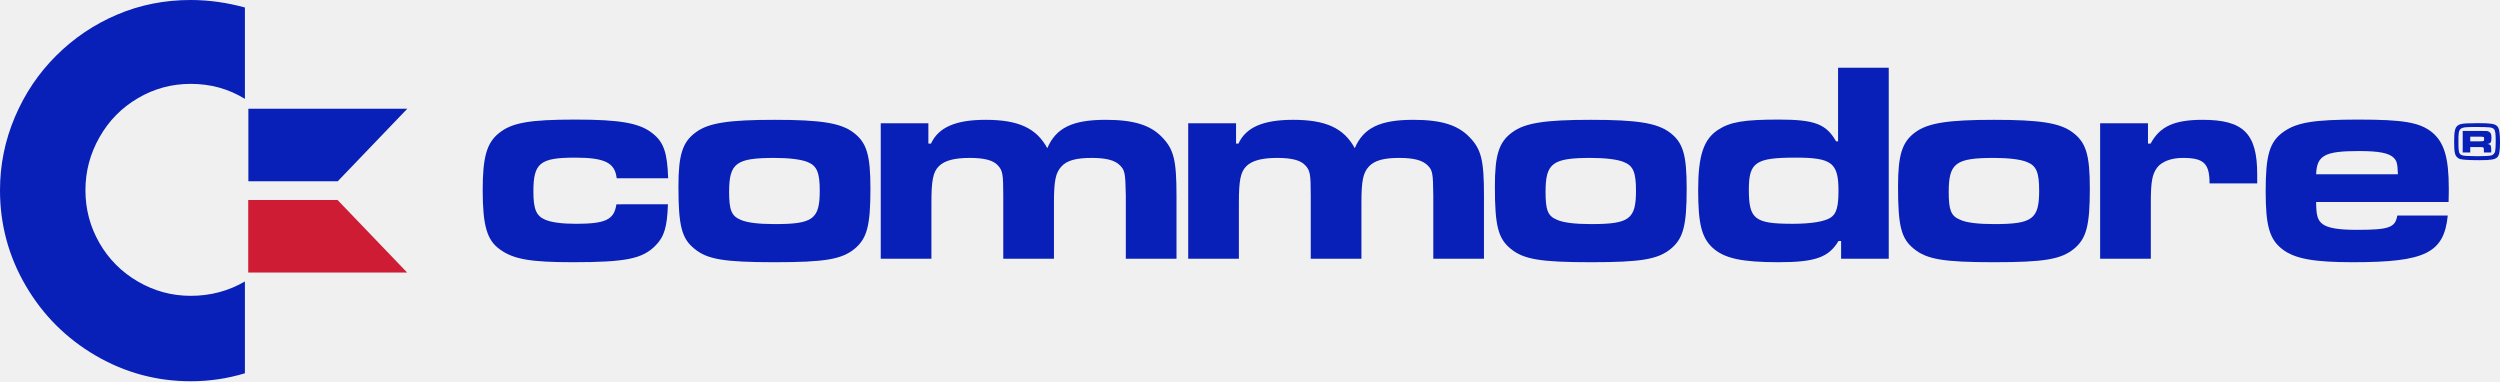
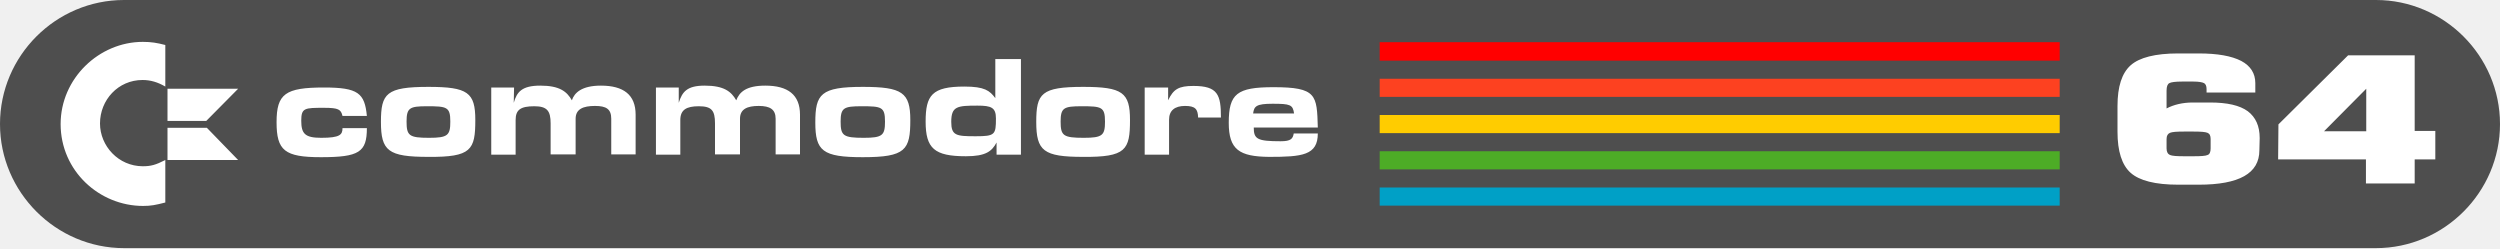
- <svg xmlns="http://www.w3.org/2000/svg" version="1.1" id="svg2" x="0px" y="0px" width="566.929px" height="86.457px" viewBox="0 0 566.929 86.457" enable-background="new 0 0 566.929 86.457" xml:space="preserve">
-   <g>
-     <g id="g4387">
-       <path id="path1922" fill="#081FB8" d="M56.324,24.657h36.038L76.585,41.109H56.324V24.657z" />
-       <path id="path3805" fill="#CD1C33" d="M56.29,61.805h36.037L76.549,45.354H56.29V61.805z" />
-       <path id="path4382" fill="#081FB8" d="M55.539,1.699v20.725c-3.683-2.28-7.78-3.405-12.293-3.405    c-4.307,0-8.306,1.08-11.987,3.255c-3.688,2.159-6.585,5.113-8.704,8.858c-2.118,3.724-3.18,7.739-3.18,12.004    c0,4.313,1.063,8.299,3.18,11.981c2.118,3.671,5.027,6.586,8.731,8.738c3.699,2.146,7.683,3.231,11.958,3.231    c4.474,0,8.576-1.092,12.294-3.255V84.65c-3.994,1.206-8.093,1.807-12.294,1.807c-7.71,0-14.907-1.945-21.573-5.836    c-6.661-3.89-11.947-9.182-15.837-15.842C1.943,58.119,0,50.899,0,43.137c0-5.75,1.125-11.289,3.382-16.61    c2.257-5.315,5.39-9.967,9.407-13.95c4.006-3.982,8.61-7.07,13.787-9.269C31.764,1.103,37.317,0,43.244,0    C47.342,0.002,51.44,0.579,55.539,1.699" />
-     </g>
-     <g id="g4407">
-       <path id="path4040" fill="#081FB8" d="M566.28,28.599c0.324,0.341,0.463,0.753,0.555,1.645c0.047,0.425,0.096,1.266,0.096,1.898    c0,2.058-0.141,3.005-0.604,3.498c-0.508,0.522-1.432,0.685-3.975,0.685c-2.217,0-3.65-0.083-4.297-0.217    c-0.693-0.144-1.201-0.67-1.34-1.345c-0.141-0.545-0.186-1.332-0.186-2.672c0-2.246,0.186-3.127,0.785-3.6    c0.416-0.324,0.877-0.434,1.986-0.508c0.51-0.023,1.939-0.055,2.635-0.055C564.803,27.929,565.727,28.067,566.28,28.599     M557.5,32.027c0,1.932,0.047,2.556,0.371,2.898c0.275,0.285,0.646,0.383,1.523,0.438l2.402,0.06c1.342,0,2.727-0.063,3.145-0.171    c0.414-0.101,0.738-0.442,0.877-0.872c0.092-0.459,0.139-1.304,0.139-2.334c0-1.803-0.092-2.458-0.416-2.783    c-0.416-0.407-0.924-0.462-4.205-0.462C557.547,28.802,557.5,28.885,557.5,32.027 M558.473,29.689h3.834    c1.803,0,1.803,0,2.127,0.188c0.416,0.236,0.555,0.564,0.555,1.396c0,1.021-0.186,1.274-0.926,1.377    c0.508,0.083,0.693,0.176,0.787,0.452c0.045,0.177,0.092,0.287,0.092,0.953v0.518h-1.664v-0.323c0-0.887,0-0.887-0.971-0.905    h-2.125v1.229h-1.709V29.689z M562.307,32.047c1.018-0.02,1.018-0.02,1.018-0.537c0-0.504,0-0.504-1.018-0.518h-2.125v1.053h2.125    V32.047z" />
-       <path id="path4340" fill="#081FB8" d="M151.471,46.328c-0.183,5.143-0.824,7.355-2.838,9.372c-2.93,2.976-6.686,3.763-18.78,3.763    c-9.417,0-13.377-0.654-16.427-2.865c-2.989-2.074-3.964-5.394-3.964-13.513c0-7.403,0.911-10.653,3.635-12.854    c2.92-2.404,6.95-3.113,17.337-3.113c10.188,0,14.673,0.774,17.604,3.177c2.472,1.946,3.296,4.354,3.479,10.128h-11.67    c-0.389-3.498-2.655-4.675-9.413-4.675c-7.989,0-9.477,1.231-9.477,7.659c0,4.031,0.649,5.591,2.729,6.438    c1.36,0.588,3.828,0.907,6.877,0.907c6.753,0,8.703-0.907,9.221-4.422L151.471,46.328L151.471,46.328z" />
-       <path id="path4342" fill="#081FB8" d="M193.407,29.969c3.113,2.271,3.983,5.059,3.983,12.791c0,8.444-0.779,11.311-3.571,13.642    c-2.93,2.407-6.774,3.062-18.129,3.062c-11.492,0-15.337-0.654-18.222-3.062c-2.884-2.331-3.617-5.196-3.617-14.099    c0-7.201,0.916-10.123,3.983-12.333c2.838-2.079,7.324-2.797,17.809-2.797C186.128,27.172,190.569,27.89,193.407,29.969     M165.343,43.543c0,4.09,0.549,5.454,2.608,6.301c1.42,0.646,4.029,0.972,7.737,0.972c8.698,0,10.209-1.108,10.209-7.606    c0-4.152-0.687-5.645-2.792-6.482c-1.465-0.586-4.167-0.916-7.417-0.916C166.9,35.811,165.343,36.979,165.343,43.543" />
-       <path id="path4344" fill="#081FB8" d="M210.53,27.959v4.606h0.596c1.693-3.695,5.585-5.393,12.406-5.393    c7.418,0,11.492,1.886,13.965,6.437c1.969-4.615,5.723-6.437,13.23-6.437c6.363,0,10.164,1.176,12.818,3.964    c2.654,2.725,3.25,5.261,3.25,13.174v14.365h-11.492V44.311c-0.091-5.121-0.229-5.702-1.328-6.811    c-1.145-1.167-3.113-1.689-6.455-1.689c-3.479,0-5.631,0.587-6.82,1.951c-1.328,1.428-1.694,3.246-1.694,8.241v12.673h-11.492    V44.311c0-4.795-0.137-5.644-1.235-6.811c-1.054-1.167-3.068-1.689-6.365-1.689c-3.479,0-5.723,0.587-7.004,1.882    c-1.327,1.3-1.693,3.25-1.693,8.311v12.673h-11.491V27.959H210.53z" />
-       <path id="path4346" fill="#081FB8" d="M280.301,27.959v4.606h0.549c1.694-3.695,5.586-5.393,12.408-5.393    c7.417,0,11.492,1.886,13.964,6.437c1.97-4.615,5.724-6.437,13.277-6.437c6.364,0,10.118,1.176,12.772,3.964    c2.655,2.725,3.25,5.261,3.25,13.174v14.365h-11.49V44.311c-0.047-5.121-0.184-5.702-1.282-6.811    c-1.19-1.167-3.114-1.689-6.502-1.689c-3.433,0-5.585,0.587-6.821,1.951c-1.327,1.428-1.693,3.246-1.693,8.241v12.673h-11.492    V44.311c0-4.795-0.137-5.644-1.235-6.811c-1.054-1.167-3.067-1.689-6.365-1.689c-3.434,0-5.723,0.587-7.005,1.882    c-1.326,1.3-1.693,3.25-1.693,8.311v12.673h-11.49V27.959H280.301z" />
-       <path id="path4348" fill="#081FB8" d="M378.553,29.969c3.111,2.271,3.936,5.059,3.936,12.791c0,8.444-0.777,11.311-3.57,13.642    c-2.93,2.407-6.729,3.062-18.129,3.062c-11.492,0-15.292-0.654-18.221-3.062c-2.84-2.331-3.572-5.196-3.572-14.099    c0-7.201,0.914-10.123,3.982-12.333c2.838-2.079,7.325-2.797,17.764-2.797C371.274,27.172,375.668,27.89,378.553,29.969     M350.487,43.543c0,4.09,0.504,5.454,2.609,6.301c1.42,0.646,4.029,0.972,7.691,0.972c8.744,0,10.209-1.108,10.209-7.606    c0-4.152-0.641-5.645-2.793-6.482c-1.42-0.586-4.166-0.916-7.416-0.916C352.044,35.811,350.487,36.979,350.487,43.543" />
-       <path id="path4350" fill="#081FB8" d="M428.317,58.676h-10.805v-4.028h-0.596c-2.197,3.704-5.264,4.815-13.596,4.815    c-8.289,0-12.27-0.852-14.926-3.25c-2.52-2.34-3.297-5.463-3.297-13.128c0-7.797,1.236-11.491,4.484-13.629    c2.795-1.827,5.953-2.339,13.873-2.339c8.059,0,10.713,1.035,12.912,4.936h0.457V15.355h11.49v43.32H428.317z M396.588,42.957    c0,6.749,1.283,7.793,9.938,7.793c4.211,0,7.324-0.517,8.652-1.428c1.281-0.852,1.738-2.479,1.738-6.049    c0-6.35-1.512-7.527-9.705-7.527C398.147,35.746,396.588,36.79,396.588,42.957" />
-       <path id="path4352" fill="#081FB8" d="M469.934,29.969c3.111,2.271,3.98,5.059,3.98,12.791c0,8.444-0.775,11.311-3.57,13.642    c-2.93,2.407-6.775,3.062-18.129,3.062c-11.492,0-15.293-0.654-18.223-3.062c-2.883-2.331-3.57-5.196-3.57-14.099    c0-7.201,0.916-10.123,3.938-12.333c2.885-2.079,7.371-2.797,17.811-2.797C462.7,27.172,467.094,27.89,469.934,29.969     M441.913,43.543c0,4.09,0.506,5.454,2.611,6.301c1.373,0.646,3.98,0.972,7.689,0.972c8.697,0,10.211-1.108,10.211-7.606    c0-4.152-0.643-5.645-2.795-6.482c-1.418-0.586-4.164-0.916-7.416-0.916C443.471,35.811,441.913,36.979,441.913,43.543" />
-       <path id="path4354" fill="#081FB8" d="M487.1,27.959v4.606h0.598c2.105-3.901,5.355-5.393,11.813-5.393    c9.246,0,12.359,3.122,12.359,12.343v2.078h-10.805c0-4.551-1.328-5.783-6.043-5.783c-2.609,0-4.762,0.783-5.861,2.212    c-1.098,1.493-1.418,3.182-1.418,7.922v12.731H476.25V27.959H487.1z" />
-       <path id="path4356" fill="#081FB8" d="M555.086,48.869c-0.869,8.51-5.082,10.594-21.518,10.594    c-8.881,0-13.094-0.787-15.887-2.865c-3.021-2.271-3.891-5.334-3.891-13.191c0-8.245,0.867-11.299,4.119-13.565    c3.021-2.079,6.822-2.724,16.848-2.724c10.348,0,14.01,0.646,16.803,2.912c2.701,2.275,3.756,5.718,3.756,12.667    c0,0.389,0,1.812-0.047,3.11h-30.033c0,3.123,0.367,4.156,1.465,5.009c1.236,0.911,3.617,1.305,7.783,1.305    c7.324,0,8.697-0.522,9.156-3.25L555.086,48.869L555.086,48.869z M543.78,39.514c-0.094-2.403-0.229-2.984-0.918-3.703    c-1.053-1.108-3.387-1.558-7.918-1.558c-7.738,0-9.568,0.976-9.707,5.261H543.78z" />
-     </g>
-   </g>
+ <svg xmlns="http://www.w3.org/2000/svg" baseProfile="tiny" viewBox="94 357.6 800 79.4">
+   <path fill="#4E4E4E" d="M133.7 357.6h720.6c21.8 0 39.7 17.9 39.7 39.7 0 21.8-17.9 39.7-39.7 39.7H133.7c-21.8 0-39.7-17.9-39.7-39.7 0-21.9 17.9-39.7 39.7-39.7z" />
+   <path fill="#F00" d="M535.5 371.1h217.6v5.9H535.5" />
+   <path fill="#FD4120" d="M535.5 382.8h217.6v5.8H535.5" />
+   <path fill="#FC0" d="M535.5 394.4h217.6v5.8H535.5" />
+   <path fill="#4DAC26" d="M535.5 406h217.6v5.8H535.5" />
+   <path fill="#00A0C6" d="M535.5 417.6h217.6v5.8H535.5" />
+   <path fill="#FFF" d="M817 405.7c0 7.4-6.5 11-19.4 11H791c-7.3 0-12.4-1.3-15.2-3.8-2.8-2.5-4.2-6.9-4.2-13.1v-8.3c0-6.2 1.4-10.5 4.2-13 2.8-2.5 7.9-3.8 15.2-3.8h6.6c6 0 10.5.8 13.6 2.4 3 1.6 4.5 4 4.5 7.1v3h-15.6v-1.1c0-1-.3-1.6-.8-1.9-.6-.3-1.7-.5-3.4-.5h-3.7c-2.1 0-3.5.2-4 .5-.6.3-.9 1.1-.9 2.4v5.7c2.3-1.2 5.1-1.9 8.4-1.9h5.5c5.5 0 9.5.9 12.1 2.8 2.5 1.9 3.8 4.7 3.8 8.6l-.1 3.9zm-349.2-20.1h-7.5v21.5h7.8v-11.2c0-2.9 1.8-4.4 5.1-4.4s4.1 1 4.2 3.7h7.3c0-7.3-1-10.1-8.8-10.1-4.7 0-6.4 1-8.1 4.6v-4.1zm-307.6 12.9h-12.6v10.3h22.6l-10-10.3zm10-12.5h-22.6v10.3H160l10.2-10.3zm333.6 16.8c-7.5 0-8.6-.7-8.6-4.4h20.5c-.3-10.4-.3-12.9-14.2-12.9-11.7 0-14.3 2.1-14.3 11.4 0 8.6 3.4 10.8 12.9 10.9 10.6 0 15.6-.5 15.6-7.5H508c-.3 1.7-.9 2.5-4.2 2.5zm-8.8-8.9c.3-2.3 1-3.1 6.2-3.1 5.7 0 6.5.3 6.9 3.1H495zm-291.4.8h7.8c-.7-7.3-2.8-9.1-13.7-9.1-12.4 0-15.2 2-15.2 11.1s2.6 11.2 14.2 11.2c12.2 0 14.7-1.6 14.7-9.3h-7.8c0 2.1-.8 3.1-6.8 3.1-5.2 0-6.4-1.3-6.4-5.5 0-4.1 1.1-4.1 7.3-4.1 4.6 0 5.4.5 5.9 2.6zm181.7 1.3c0-8.8-2.6-10.6-15.2-10.6-13.5 0-15.2 2.3-15.2 11.4 0 9.1 2.3 11.1 15.2 11.1 13.7 0 15.2-2.3 15.2-11.9zm-22.3.5c0-4.4 1-4.9 6.7-4.9 6.4 0 7.5.2 7.5 4.9 0 4.4-.8 5.2-6.8 5.2-6.6 0-7.4-.7-7.4-5.2zm92.6-.5c0-8.8-2.4-10.6-15-10.6-13.4 0-15 2.1-15 11.2 0 9.3 2.3 11.2 15 11.2 13.7.1 15-2.2 15-11.8zm-22.2.5c0-4.4 1-4.9 6.7-4.9 6.4 0 7.5.2 7.5 4.9 0 4.4-.8 5.2-6.8 5.2-6.6 0-7.4-.7-7.4-5.2zm-187.3-.5c0-8.8-2.4-10.6-15-10.6-13.5 0-15.2 2.1-15.2 11.2 0 9.3 2.3 11.2 15.2 11.2 13.7.1 15-2.2 15-11.8zm-22 .5c0-4.4 1-4.9 6.5-4.9 6.4 0 7.5.2 7.5 4.9 0 4.4-.8 5.2-6.8 5.2-6.4 0-7.2-.7-7.2-5.2zm188.4-20.1V389c-1.8-2.4-3.4-3.7-9.9-3.7-10.4 0-12.4 2.8-12.4 11.2 0 8.6 2.8 11.1 12.9 11.1 6.4 0 8.3-1.6 9.8-4.4v3.9h7.8v-30.6h-8.2v-.1zm-5.7 15c4.4 0 5.9.6 5.9 4.1 0 5.2-.3 5.7-6.5 5.7s-7.8-.2-7.8-4.6c0-5 1.9-5.2 8.4-5.2zm-259.9-6.1V372c-2.7-.7-4.5-1-7.2-1-14 0-26.3 11.7-26.3 26.3 0 15 12.4 26.2 26.4 26.2 2.5 0 4-.3 7.1-1.1v-13.6c-3.1 1.6-4.7 2-7.2 2-7.8 0-13.7-6.5-13.7-13.7 0-7.5 5.8-13.9 13.6-13.9 2.6 0 4.9.7 7.3 2.1zm111.6.3h-7.3v21.5h7.8V396c0-3.3 1.6-4.4 6-4.4 4.1 0 5.2 1.5 5.2 5.5v9.9h8v-11.4c0-3.1 2.4-4.1 6.2-4.1 3.6 0 5.2 1 5.2 4.1V407h7.8v-12.7c0-6.4-3.9-9.3-11.1-9.3-6.2 0-8.5 2.3-9.3 4.7-1.6-2.8-3.9-4.7-10.1-4.7-5.9 0-7.5 2-8.5 5.5l.1-4.9zm52.7 0h-7.3v21.5h7.8V396c0-3.3 2-4.4 5.9-4.4 4.1 0 5.2 1.3 5.2 5.5v9.9h8v-11.4c0-3.1 2.3-4.1 6-4.1 3.6 0 5.4 1.1 5.4 4.1V407h7.8v-12.7c0-6.4-3.9-9.3-11.1-9.3-6.2 0-8.3 2.1-9.3 4.7-1.6-2.8-3.9-4.7-10.1-4.7-5.7 0-7.2 2-8.3 5.5v-4.9zm562.1 23h-6.6v7.7h-15.6v-7.7H823l.1-11.2 22.3-22.1h21.3v24.2h6.6v9.1zm-22.1-9.1V386l-13.5 13.6h13.5v-.1zm-49.8 5.6v-3c0-1.1-.3-1.7-1-2-.7-.3-2.2-.4-4.5-.4h-3c-2.3 0-3.8.1-4.5.4-.7.3-1.1.9-1.1 2v3c0 1.1.4 1.8 1.1 2.1.7.3 2.2.4 4.5.4h3c2.4 0 3.9-.1 4.5-.4.7-.2 1-1 1-2.1z" />
</svg>
